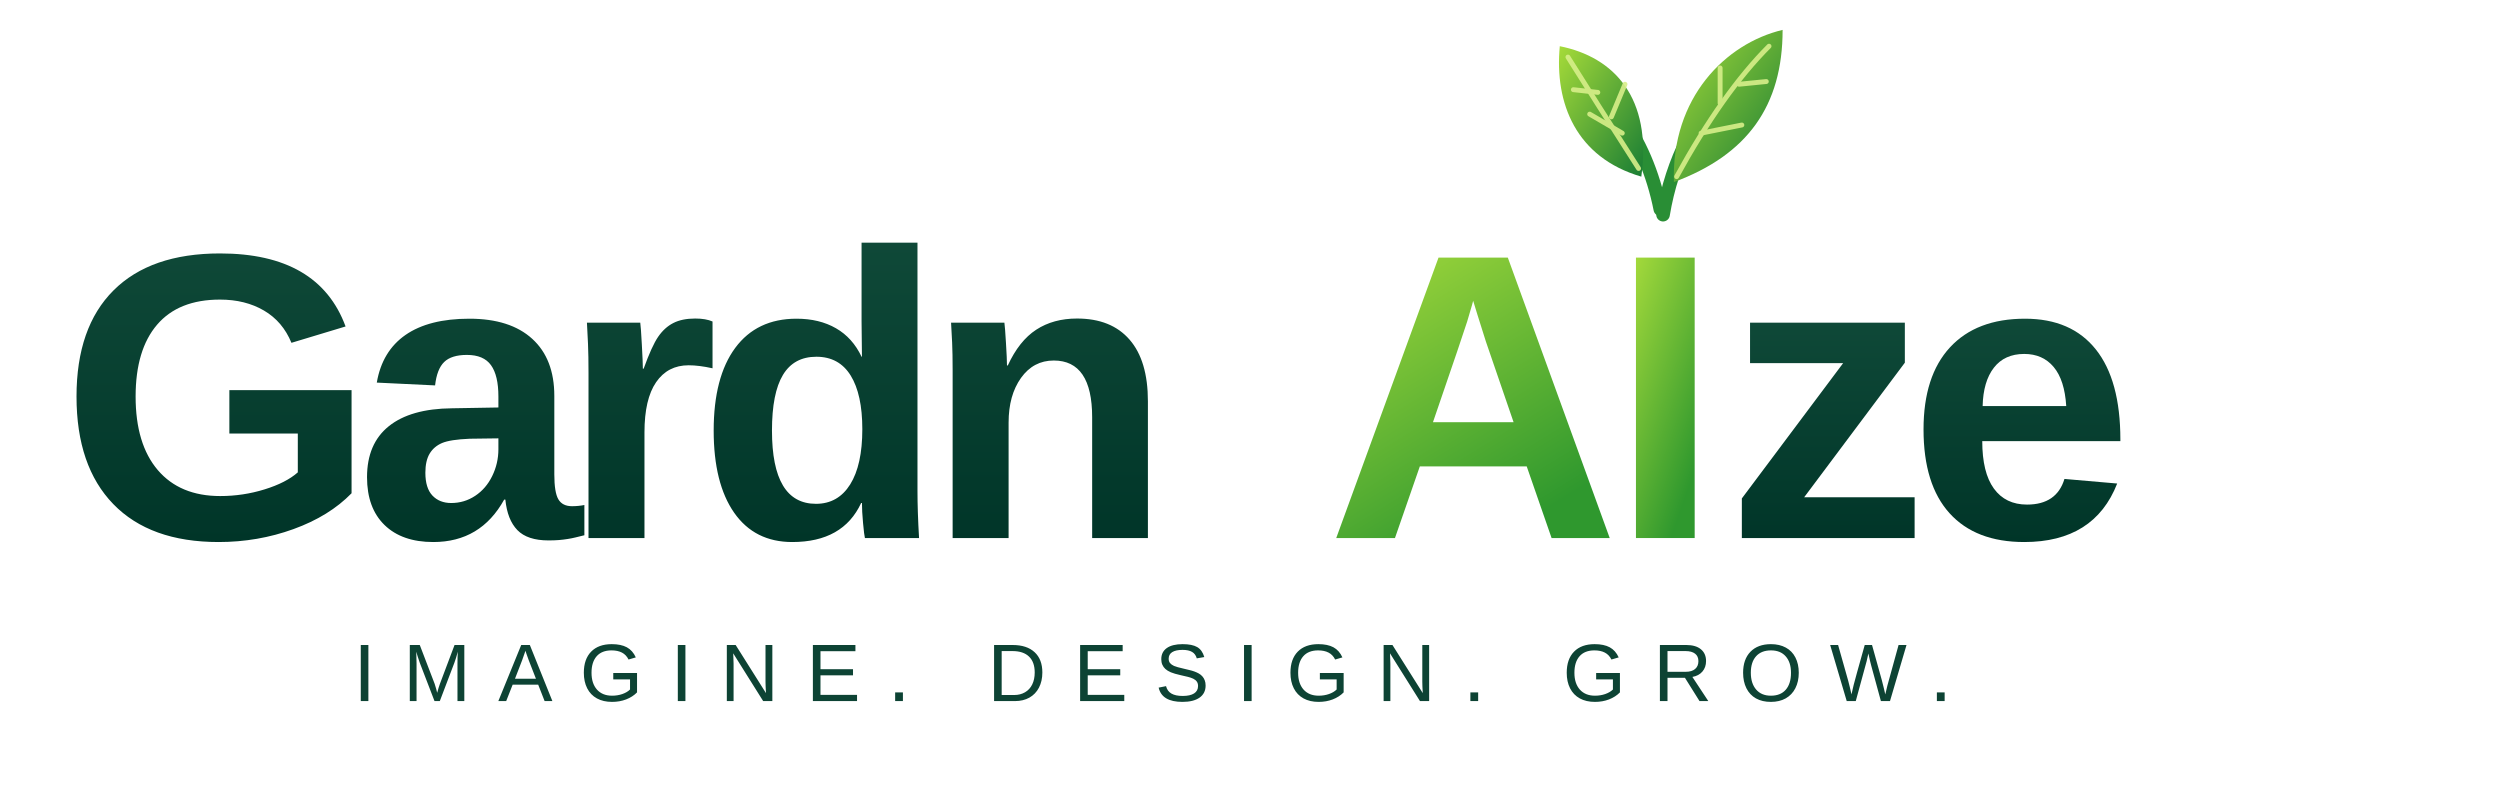
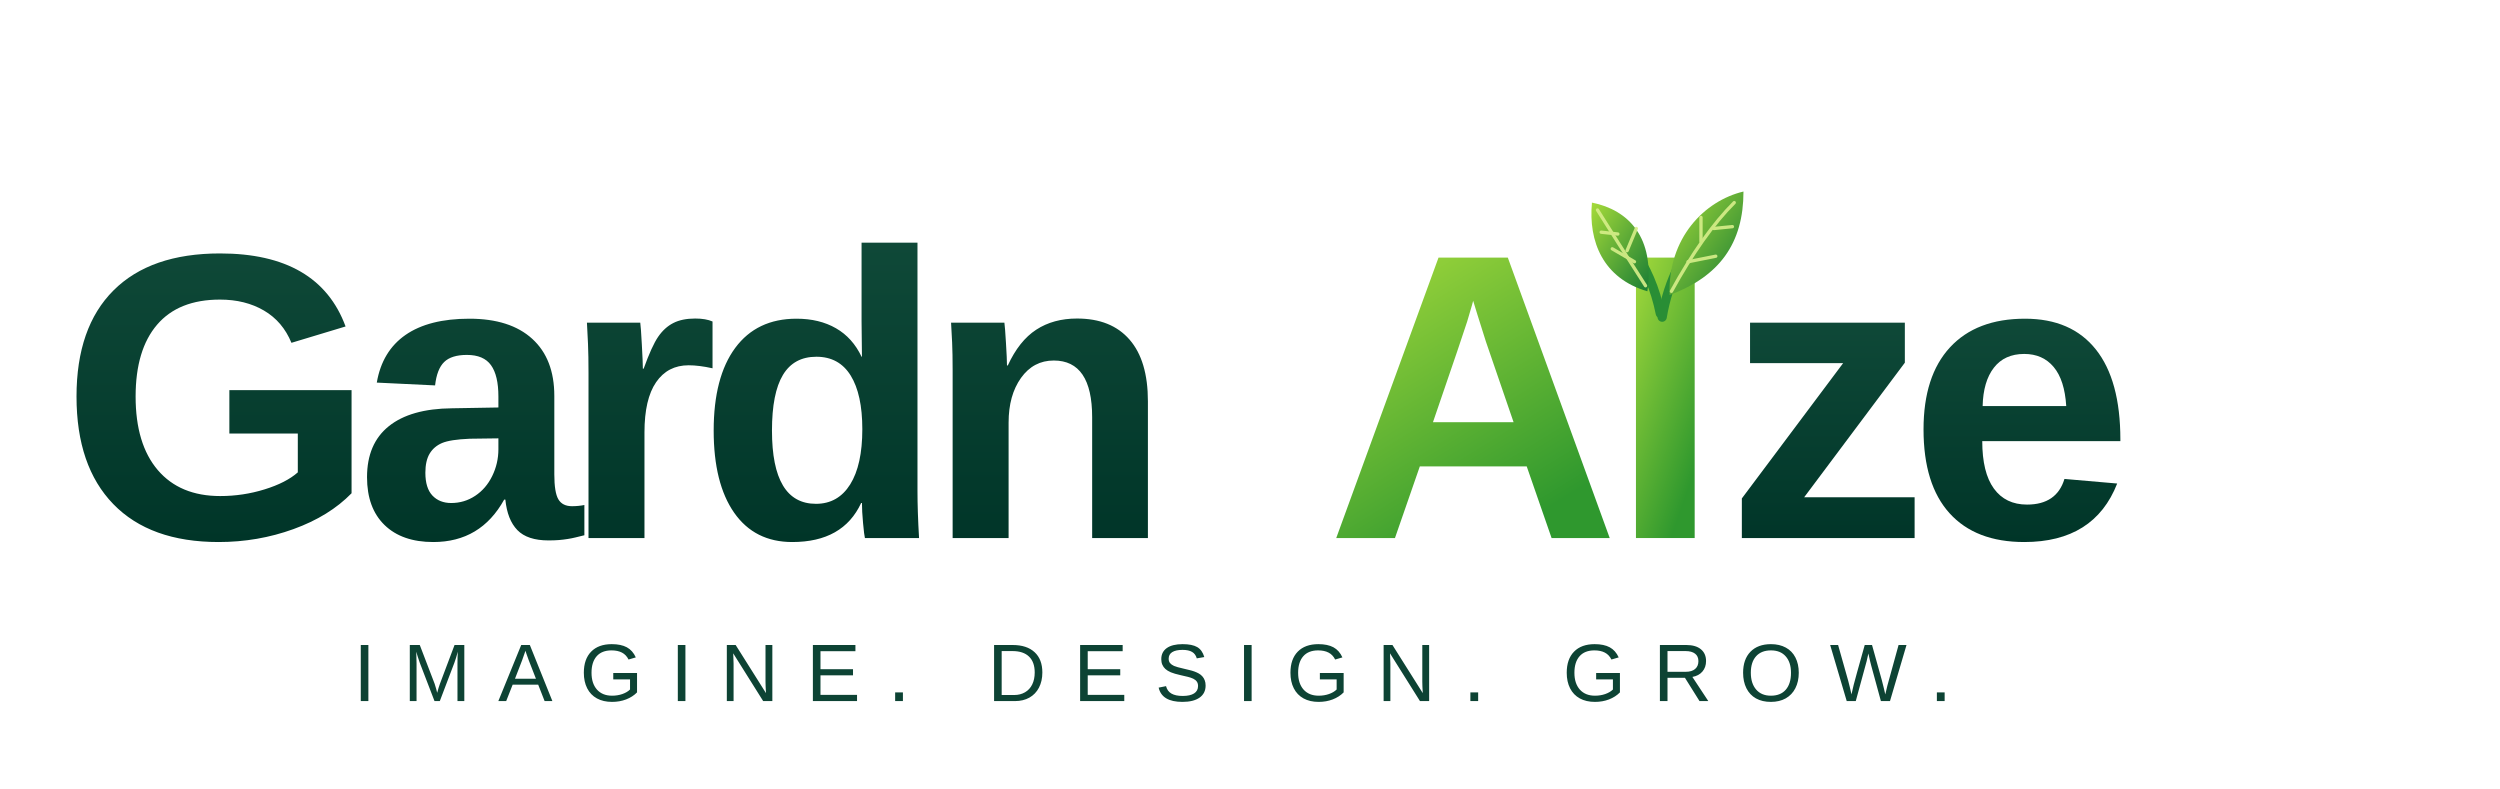
<svg xmlns="http://www.w3.org/2000/svg" viewBox="0 0 920 290" role="img" aria-labelledby="title description">
  <defs>
    <linearGradient id="forest" x1="0" x2="0" y1="0" y2="1">
      <stop offset="0" stop-color="#0f4938" />
      <stop offset="1" stop-color="#003528" />
    </linearGradient>
    <linearGradient id="lime" x1="0" x2="0.6" y1="0" y2="1">
      <stop offset="0" stop-color="#a3d93b" />
      <stop offset="1" stop-color="#2f982e" />
    </linearGradient>
    <linearGradient id="leaf" x1="0" x2="1" y1="0" y2="1">
      <stop offset="0" stop-color="#a6db39" />
      <stop offset="1" stop-color="#197d34" />
    </linearGradient>
  </defs>
  <g font-family="Arial, Helvetica, sans-serif" font-size="150" font-weight="750" letter-spacing="-8">
    <text x="22" y="198" fill="url(#forest)">Gardn</text>
    <text x="488" y="198" fill="url(#lime)">A</text>
    <text x="592" y="198" fill="url(#lime)">I</text>
    <text x="635" y="198" fill="url(#forest)">ze</text>
  </g>
-   <g stroke-linecap="round" stroke-linejoin="round">
-     <path d="M611 77 Q607 57 596 42" fill="none" stroke="#298e35" stroke-width="5" />
-     <path d="M612 79 Q617 49 638 28" fill="none" stroke="#298e35" stroke-width="5" />
-     <path d="M604 65 C580 58 572 38 574 17 C594 21 608 36 604 65 Z" fill="url(#leaf)" />
-     <path d="M616 67 C615 36 635 16 656 11 C656 39 643 57 616 67 Z" fill="url(#leaf)" />
-     <g fill="none" stroke="#d7ee8a" stroke-width="1.8" opacity="0.9">
-       <path d="M603 62 Q587 37 577 21" />
-       <path d="M597 49 L585 42 M593 43 L598 31 M588 34 L579 33" />
-       <path d="M617 65 Q634 34 651 17" />
-       <path d="M626 49 L641 46 M633 38 L633 25 M640 31 L650 30" />
+   <g transform="translate(0 63) translate(611 0) scale(0.68) translate(-611 0)">
+     <g stroke-linecap="round" stroke-linejoin="round">
+       <path d="M611 77 Q607 57 596 42" fill="none" stroke="#298e35" stroke-width="5" />
+       <path d="M612 79 Q617 49 638 28" fill="none" stroke="#298e35" stroke-width="5" />
+       <path d="M604 65 C580 58 572 38 574 17 C594 21 608 36 604 65 Z" fill="url(#leaf)" />
+       <path d="M616 67 C615 36 635 16 656 11 C656 39 643 57 616 67 Z" fill="url(#leaf)" />
+       <g fill="none" stroke="#d7ee8a" stroke-width="1.8" opacity="0.9">
+         <path d="M603 62 Q587 37 577 21" />
+         <path d="M597 49 L585 42 M593 43 L598 31 M588 34 L579 33" />
+         <path d="M617 65 Q634 34 651 17" />
+         <path d="M626 49 L641 46 M633 38 L633 25 M640 31 L650 30" />
+       </g>
    </g>
  </g>
  <text x="130" y="258" fill="#0d4334" font-family="Arial, Helvetica, sans-serif" font-size="30" letter-spacing="10">IMAGINE. DESIGN. GROW.</text>
</svg>
